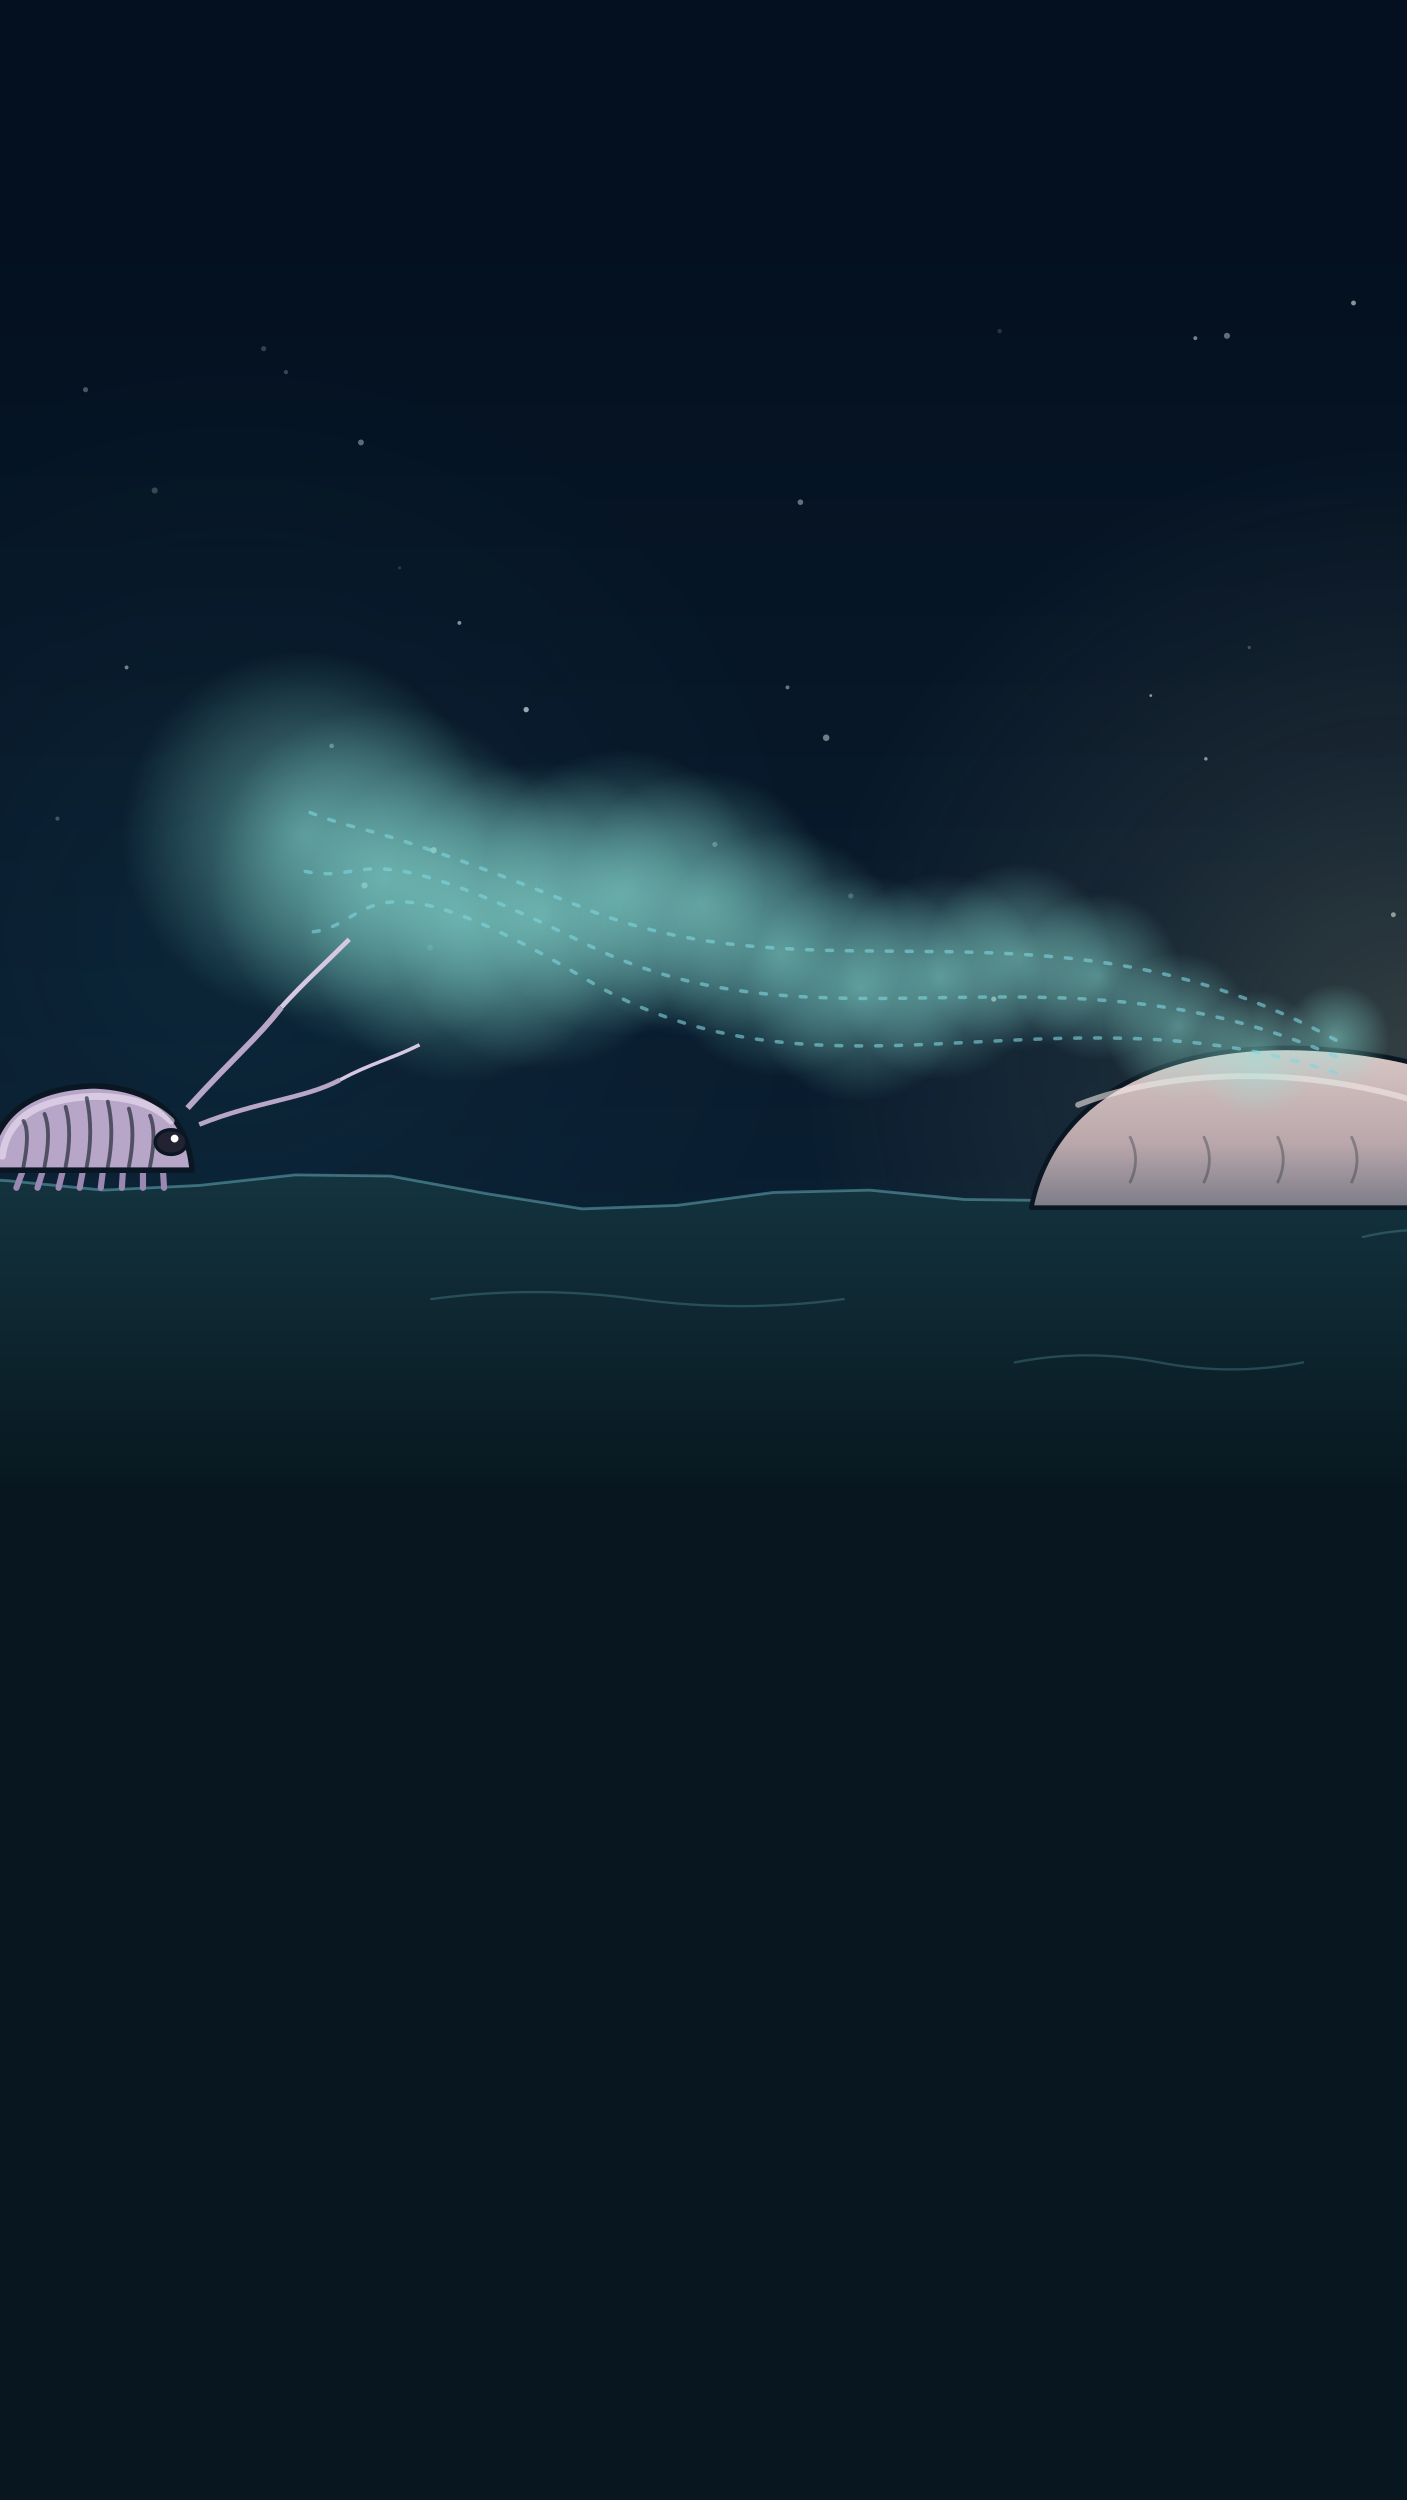
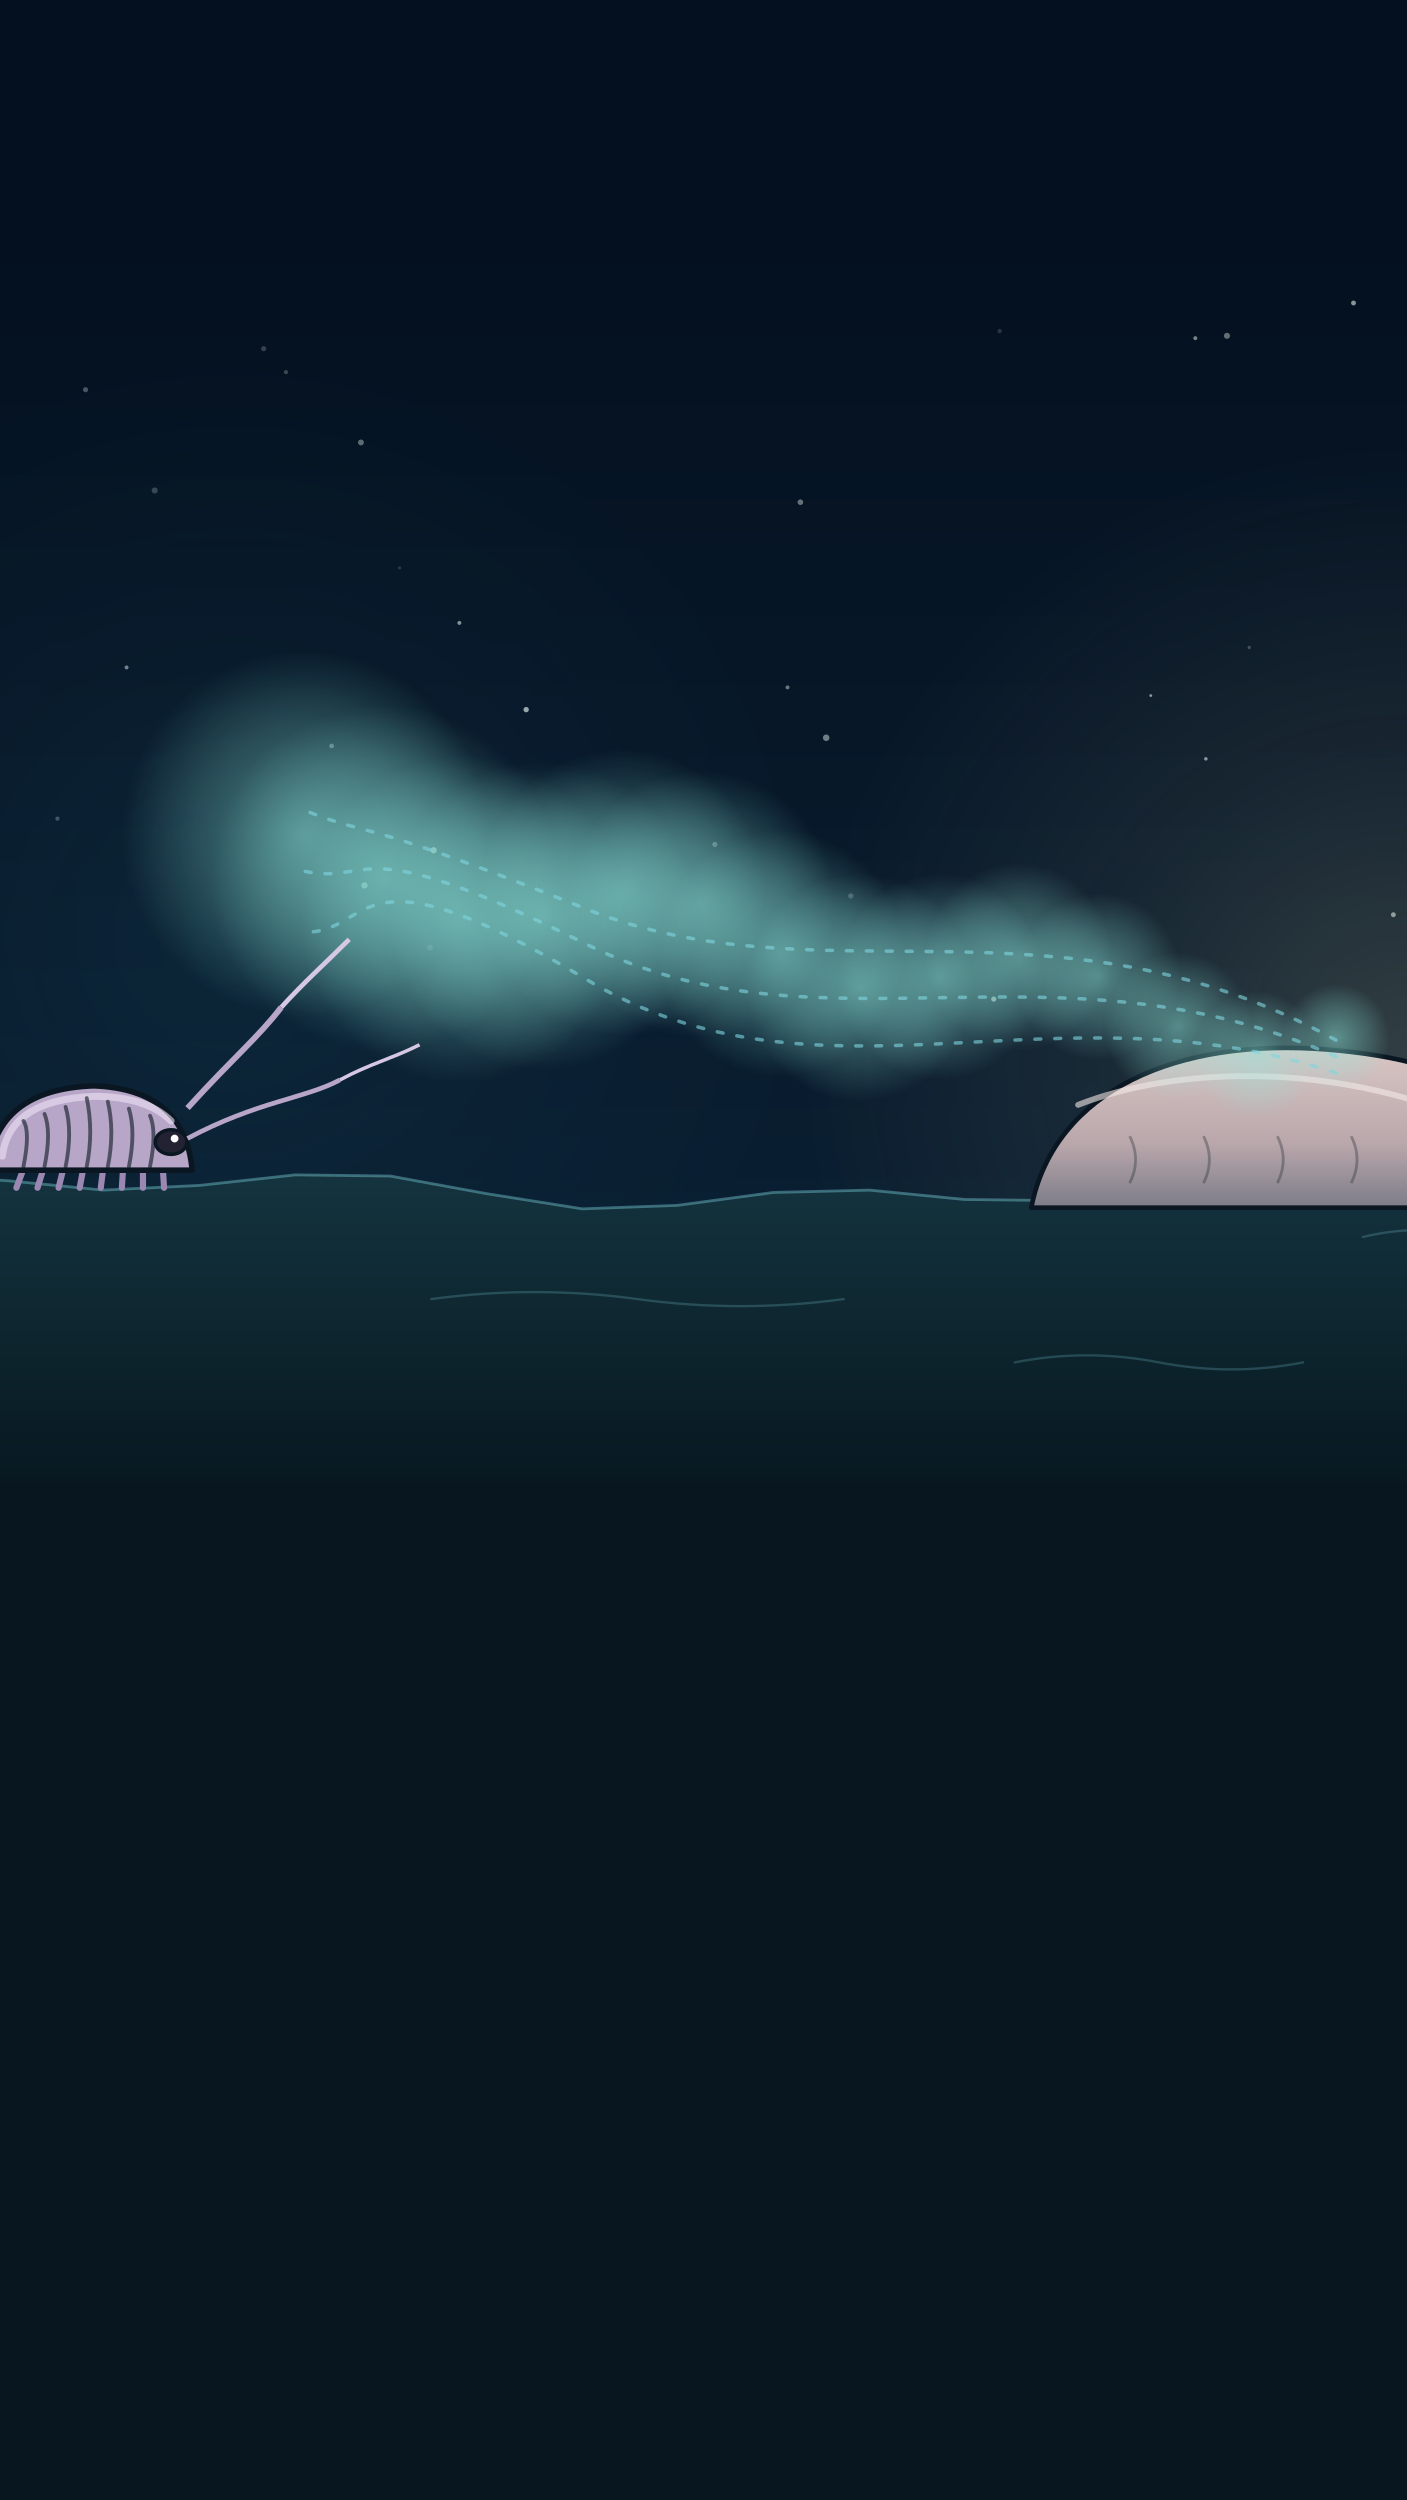
<svg xmlns="http://www.w3.org/2000/svg" viewBox="0 0 1080 1920" width="1080" height="1920">
  <defs>
    <linearGradient id="U022g1" x1="0" y1="0" x2="0" y2="1080" gradientUnits="userSpaceOnUse">
      <stop offset="0" stop-color="#04101f" stop-opacity="1" />
      <stop offset="1" stop-color="#0b2236" stop-opacity="1" />
    </linearGradient>
    <radialGradient id="U022r2" cx="0.5" cy="0.5" r="0.5">
      <stop offset="0" stop-color="#e8d9a0" stop-opacity="1" />
      <stop offset="0.5" stop-color="#e8d9a0" stop-opacity="0.4" />
      <stop offset="1" stop-color="#e8d9a0" stop-opacity="0" />
    </radialGradient>
    <radialGradient id="U022r3" cx="0.5" cy="0.5" r="0.5">
      <stop offset="0" stop-color="#2f8fa3" stop-opacity="1" />
      <stop offset="0.5" stop-color="#2f8fa3" stop-opacity="0.4" />
      <stop offset="1" stop-color="#2f8fa3" stop-opacity="0" />
    </radialGradient>
    <linearGradient id="U022g4" x1="0" y1="0" x2="0" y2="1">
      <stop offset="0" stop-color="#14343f" stop-opacity="1" />
      <stop offset="1" stop-color="#07171f" stop-opacity="1" />
    </linearGradient>
    <linearGradient id="U022g5" x1="0" y1="0" x2="0" y2="1">
      <stop offset="0" stop-color="#d9c6c4" stop-opacity="1" />
      <stop offset="0.6" stop-color="#b9a7ab" stop-opacity="1" />
      <stop offset="1" stop-color="#7c7c88" stop-opacity="1" />
    </linearGradient>
    <radialGradient id="U022r6" cx="0.5" cy="0.5" r="0.5">
      <stop offset="0" stop-color="#8fe8dc" stop-opacity="0.5" />
      <stop offset="0.6" stop-color="#8fe8dc" stop-opacity="0.22" />
      <stop offset="1" stop-color="#8fe8dc" stop-opacity="0" />
    </radialGradient>
  </defs>
  <g transform="translate(540 860) scale(0.9) translate(-900 -760)">
    <rect width="9920" height="9080" fill="url(#U022g1)" x="-4000" y="-4000" />
    <circle cx="1500" cy="700" r="520" fill="url(#U022r2)" opacity="0.18" />
    <circle cx="500" cy="600" r="500" fill="url(#U022r3)" opacity="0.1" />
    <circle cx="1812" cy="150" r="1.0" fill="#dfeee8" opacity="0.60" />
    <circle cx="373" cy="137" r="2.2" fill="#dfeee8" opacity="0.31" />
    <circle cx="1685" cy="208" r="2.7" fill="#dfeee8" opacity="0.29" />
    <circle cx="1148" cy="657" r="2.2" fill="#dfeee8" opacity="0.57" />
    <circle cx="1347" cy="91" r="2.6" fill="#dfeee8" opacity="0.42" />
    <circle cx="608" cy="182" r="2.5" fill="#dfeee8" opacity="0.41" />
    <circle cx="1775" cy="555" r="2.7" fill="#dfeee8" opacity="0.40" />
    <circle cx="1329" cy="452" r="1.5" fill="#dfeee8" opacity="0.58" />
    <circle cx="611" cy="560" r="2.7" fill="#dfeee8" opacity="0.44" />
    <circle cx="295" cy="588" r="2.2" fill="#dfeee8" opacity="0.23" />
    <circle cx="121" cy="400" r="1.1" fill="#dfeee8" opacity="0.57" />
    <circle cx="972" cy="391" r="1.7" fill="#dfeee8" opacity="0.45" />
    <circle cx="1735" cy="257" r="1.7" fill="#dfeee8" opacity="0.41" />
    <circle cx="583" cy="441" r="2.0" fill="#dfeee8" opacity="0.35" />
    <circle cx="1282" cy="398" r="1.2" fill="#dfeee8" opacity="0.60" />
    <circle cx="692" cy="336" r="1.7" fill="#dfeee8" opacity="0.57" />
    <circle cx="1801" cy="388" r="1.7" fill="#dfeee8" opacity="0.19" />
    <circle cx="1696" cy="170" r="2.0" fill="#dfeee8" opacity="0.31" />
    <circle cx="641" cy="289" r="1.3" fill="#dfeee8" opacity="0.17" />
    <circle cx="1026" cy="569" r="2.2" fill="#dfeee8" opacity="0.24" />
    <circle cx="1320" cy="93" r="1.7" fill="#dfeee8" opacity="0.52" />
    <circle cx="1743" cy="355" r="2.5" fill="#dfeee8" opacity="0.37" />
    <circle cx="1005" cy="434" r="2.8" fill="#dfeee8" opacity="0.48" />
    <circle cx="910" cy="525" r="2.2" fill="#dfeee8" opacity="0.31" />
    <circle cx="1489" cy="585" r="2.1" fill="#dfeee8" opacity="0.57" />
    <circle cx="64" cy="380" r="2.1" fill="#dfeee8" opacity="0.30" />
    <circle cx="349" cy="503" r="1.8" fill="#dfeee8" opacity="0.27" />
    <circle cx="108" cy="679" r="1.6" fill="#dfeee8" opacity="0.20" />
    <circle cx="432" cy="223" r="2.6" fill="#dfeee8" opacity="0.23" />
    <circle cx="544" cy="122" r="1.8" fill="#dfeee8" opacity="0.24" />
    <circle cx="670" cy="530" r="2.7" fill="#dfeee8" opacity="0.53" />
    <circle cx="101" cy="302" r="2.5" fill="#dfeee8" opacity="0.16" />
    <circle cx="408" cy="374" r="1.7" fill="#dfeee8" opacity="0.49" />
    <circle cx="1366" cy="357" r="1.4" fill="#dfeee8" opacity="0.25" />
    <circle cx="525" cy="102" r="2.2" fill="#dfeee8" opacity="0.22" />
    <circle cx="1684" cy="473" r="1.1" fill="#dfeee8" opacity="0.37" />
    <circle cx="1153" cy="87" r="1.9" fill="#dfeee8" opacity="0.16" />
    <circle cx="1455" cy="63" r="2.1" fill="#dfeee8" opacity="0.59" />
    <circle cx="1604" cy="209" r="2.0" fill="#dfeee8" opacity="0.21" />
    <circle cx="667" cy="613" r="2.5" fill="#dfeee8" opacity="0.15" />
    <g id="mv-cells-sc">
      <circle cx="749" cy="410" r="2.3" fill="#eef8f4" opacity="0.63" />
      <circle cx="1652" cy="375" r="2.6" fill="#eef8f4" opacity="0.65" />
      <circle cx="983" cy="233" r="2.4" fill="#eef8f4" opacity="0.41" />
      <circle cx="1556" cy="359" r="3.1" fill="#eef8f4" opacity="0.64" />
    </g>
    <path d="M-20,838 L62,833 L143,817 L225,807 L307,812 L388,820 L470,816 L552,807 L633,808 L715,823 L797,836 L878,833 L960,822 L1042,820 L1123,828 L1205,829 L1287,816 L1368,802 L1450,803 L1532,817 L1613,824 L1695,819 L1777,815 L1858,823 L1940,837 L1940,1080 L-20,1080 Z" fill="url(#U022g4)" />
    <rect x="-4000" y="1070" width="9920" height="4000" fill="#07161f" />
    <path d="M-20,838 L62,833 L143,817 L225,807 L307,812 L388,820 L470,816 L552,807 L633,808 L715,823 L797,836 L878,833 L960,822 L1042,820 L1123,828 L1205,829 L1287,816 L1368,802 L1450,803 L1532,817 L1613,824 L1695,819 L1777,815 L1858,823 L1940,837" fill="none" stroke="#7fd6e0" stroke-width="2.4" opacity=".4" stroke-linecap="round" />
    <path d="M1463,860 q50,-12 101,0 t101,0 M668,913 q88,-12 176,0 t176,0 M1166,967 q61,-12 123,0 t123,0 " fill="none" stroke="#7fd6e0" stroke-width="2" opacity=".22" stroke-linecap="round" />
    <g transform="translate(-300 0)">
      <path d="M1480,835 C1500,733.75 1606.0,690 1732.0,700 C1858.0,710 1920,754.0 1900,835 Z" fill="url(#U022g5)" stroke="#0a1722" stroke-width="4" stroke-linejoin="round" />
      <path d="M1520,747.25 C1606.0,713.5 1732.0,713.5 1837.0,754.0" fill="none" stroke="#f3e9e6" stroke-width="5" opacity=".6" stroke-linecap="round" />
      <path d="M1564,774 q10,20 0,40" fill="none" stroke="#0a1722" stroke-width="2.4" opacity=".3" />
      <path d="M1627,774 q10,20 0,40" fill="none" stroke="#0a1722" stroke-width="2.4" opacity=".3" />
      <path d="M1690,774 q10,20 0,40" fill="none" stroke="#0a1722" stroke-width="2.4" opacity=".3" />
      <path d="M1753,774 q10,20 0,40" fill="none" stroke="#0a1722" stroke-width="2.4" opacity=".3" />
      <path d="M1816,774 q10,20 0,40" fill="none" stroke="#0a1722" stroke-width="2.4" opacity=".3" />
    </g>
    <g id="mv-cells-plume">
      <circle cx="1440" cy="690" r="46" fill="url(#U022r6)" />
      <circle cx="1372" cy="704" r="54" fill="url(#U022r6)" />
      <circle cx="1305" cy="680" r="63" fill="url(#U022r6)" />
      <circle cx="1237" cy="638" r="71" fill="url(#U022r6)" />
      <circle cx="1169" cy="621" r="80" fill="url(#U022r6)" />
      <circle cx="1102" cy="638" r="88" fill="url(#U022r6)" />
      <circle cx="1034" cy="647" r="97" fill="url(#U022r6)" />
      <circle cx="966" cy="618" r="105" fill="url(#U022r6)" />
      <circle cx="898" cy="576" r="114" fill="url(#U022r6)" />
      <circle cx="831" cy="566" r="122" fill="url(#U022r6)" />
      <circle cx="763" cy="586" r="131" fill="url(#U022r6)" />
      <circle cx="695" cy="589" r="139" fill="url(#U022r6)" />
      <circle cx="628" cy="554" r="148" fill="url(#U022r6)" />
      <circle cx="560" cy="516" r="156" fill="url(#U022r6)" />
    </g>
    <path d="M1440,720 C1200,640 1000,760 800,640 S620,600 560,600" fill="none" stroke="#7fd6e0" stroke-width="3" stroke-dasharray="5 12" stroke-linecap="round" opacity=".6" />
    <path d="M1440,706 C1200,600 1000,710 800,610 S620,560 560,548" fill="none" stroke="#7fd6e0" stroke-width="3" stroke-dasharray="5 12" stroke-linecap="round" opacity=".6" />
    <path d="M1440,692 C1200,560 1000,660 800,580 S620,520 560,496" fill="none" stroke="#7fd6e0" stroke-width="3" stroke-dasharray="5 12" stroke-linecap="round" opacity=".6" />
    <g transform="translate(380 800) rotate(0) scale(1.5 1.5)" stroke="#0a1722" stroke-linejoin="round" stroke-linecap="round">
      <path d="M-38,-4 l-6,16" stroke-width="3.5" fill="none" stroke="#9b88b2" />
      <path d="M-27,-4 l-5,16" stroke-width="3.5" fill="none" stroke="#9b88b2" />
      <path d="M-16,-4 l-4,16" stroke-width="3.5" fill="none" stroke="#9b88b2" />
      <path d="M-5,-4 l-3,16" stroke-width="3.5" fill="none" stroke="#9b88b2" />
      <path d="M6,-4 l-2,16" stroke-width="3.5" fill="none" stroke="#9b88b2" />
      <path d="M17,-4 l-1,16" stroke-width="3.5" fill="none" stroke="#9b88b2" />
      <path d="M28,-4 l0,16" stroke-width="3.5" fill="none" stroke="#9b88b2" />
      <path d="M39,-4 l1,16" stroke-width="3.5" fill="none" stroke="#9b88b2" />
      <path d="M-60 2 Q-56 -44 0 -46 Q52 -44 56 2 Z" fill="#b8a6c8" stroke-width="3.2" />
      <path d="M-52 -6 Q-48 -38 0 -40 Q30 -40 44 -26" fill="none" stroke="#ece2f4" stroke-width="4" opacity=".6" />
      <path d="M-40 -26 Q-36 -20 -40 0" fill="none" stroke-width="2.2" opacity=".6" />
      <path d="M-28 -30 Q-24 -20 -28 0" fill="none" stroke-width="2.2" opacity=".6" />
      <path d="M-16 -34 Q-12 -20 -16 0" fill="none" stroke-width="2.2" opacity=".6" />
      <path d="M-4 -39 Q0 -20 -4 0" fill="none" stroke-width="2.2" opacity=".6" />
      <path d="M8 -37 Q12 -20 8 0" fill="none" stroke-width="2.2" opacity=".6" />
      <path d="M20 -33 Q24 -20 20 0" fill="none" stroke-width="2.2" opacity=".6" />
      <path d="M32 -29 Q36 -20 32 0" fill="none" stroke-width="2.2" opacity=".6" />
      <ellipse cx="44" cy="-14" rx="9" ry="7" fill="#232233" stroke-width="2" />
      <circle cx="46" cy="-16" r="2.2" fill="#fff" stroke="none" />
    </g>
    <g id="mv-chain-ant-1" data-pivot="460 750" data-amp="8">
      <path d="M460,750 C500,706 520,690 540,664" fill="none" stroke="#b8a6c8" stroke-width="5" />
      <g id="mv-chain-ant-2" data-pivot="540 664" data-amp="8">
        <path d="M540,664 C560,642 576,628 598,606" fill="none" stroke="#d6c8e4" stroke-width="4" />
      </g>
    </g>
-     <g id="mv-chain-ant2-1" data-pivot="470 764" data-amp="7">
-       <path d="M470,764 C520,744 560,742 590,726" fill="none" stroke="#b8a6c8" stroke-width="4" />
+     <g id="mv-chain-ant2-1" data-pivot="460 775.9" data-amp="7">
+       <path d="M460,775.9 C520,744 560,742 590,726" fill="none" stroke="#b8a6c8" stroke-width="4" />
      <g id="mv-chain-ant2-2" data-pivot="590 726" data-amp="7">
        <path d="M590,726 C616,712 634,708 658,696" fill="none" stroke="#d6c8e4" stroke-width="3" />
      </g>
    </g>
  </g>
</svg>
